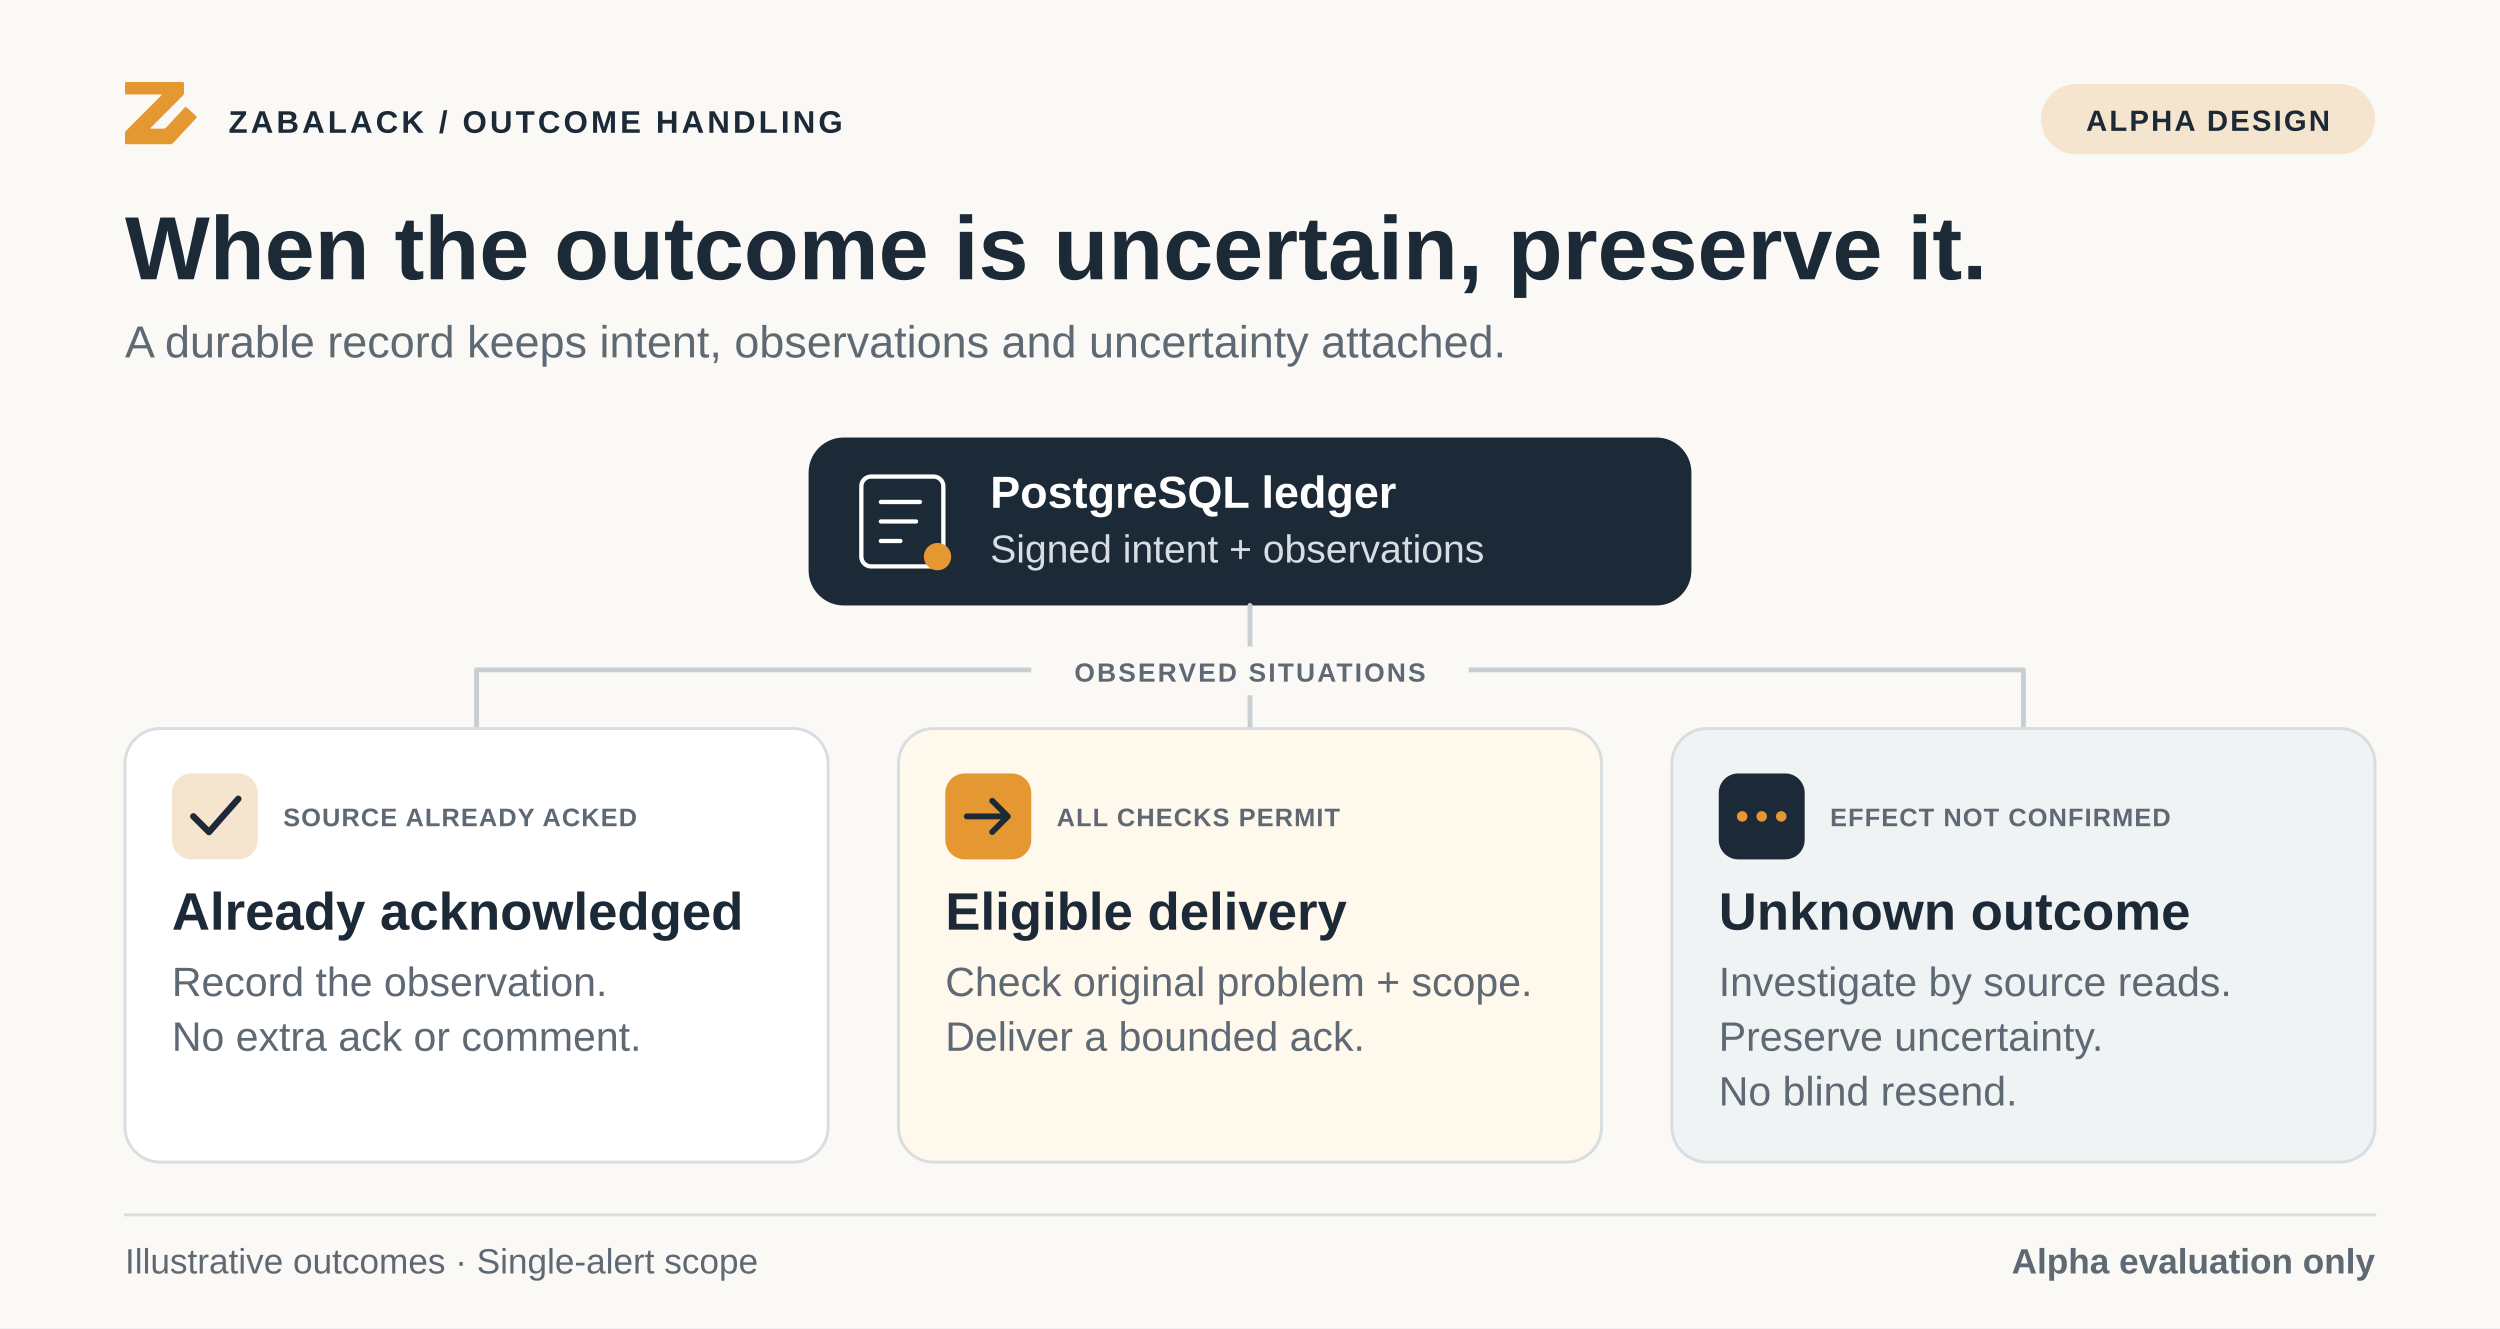
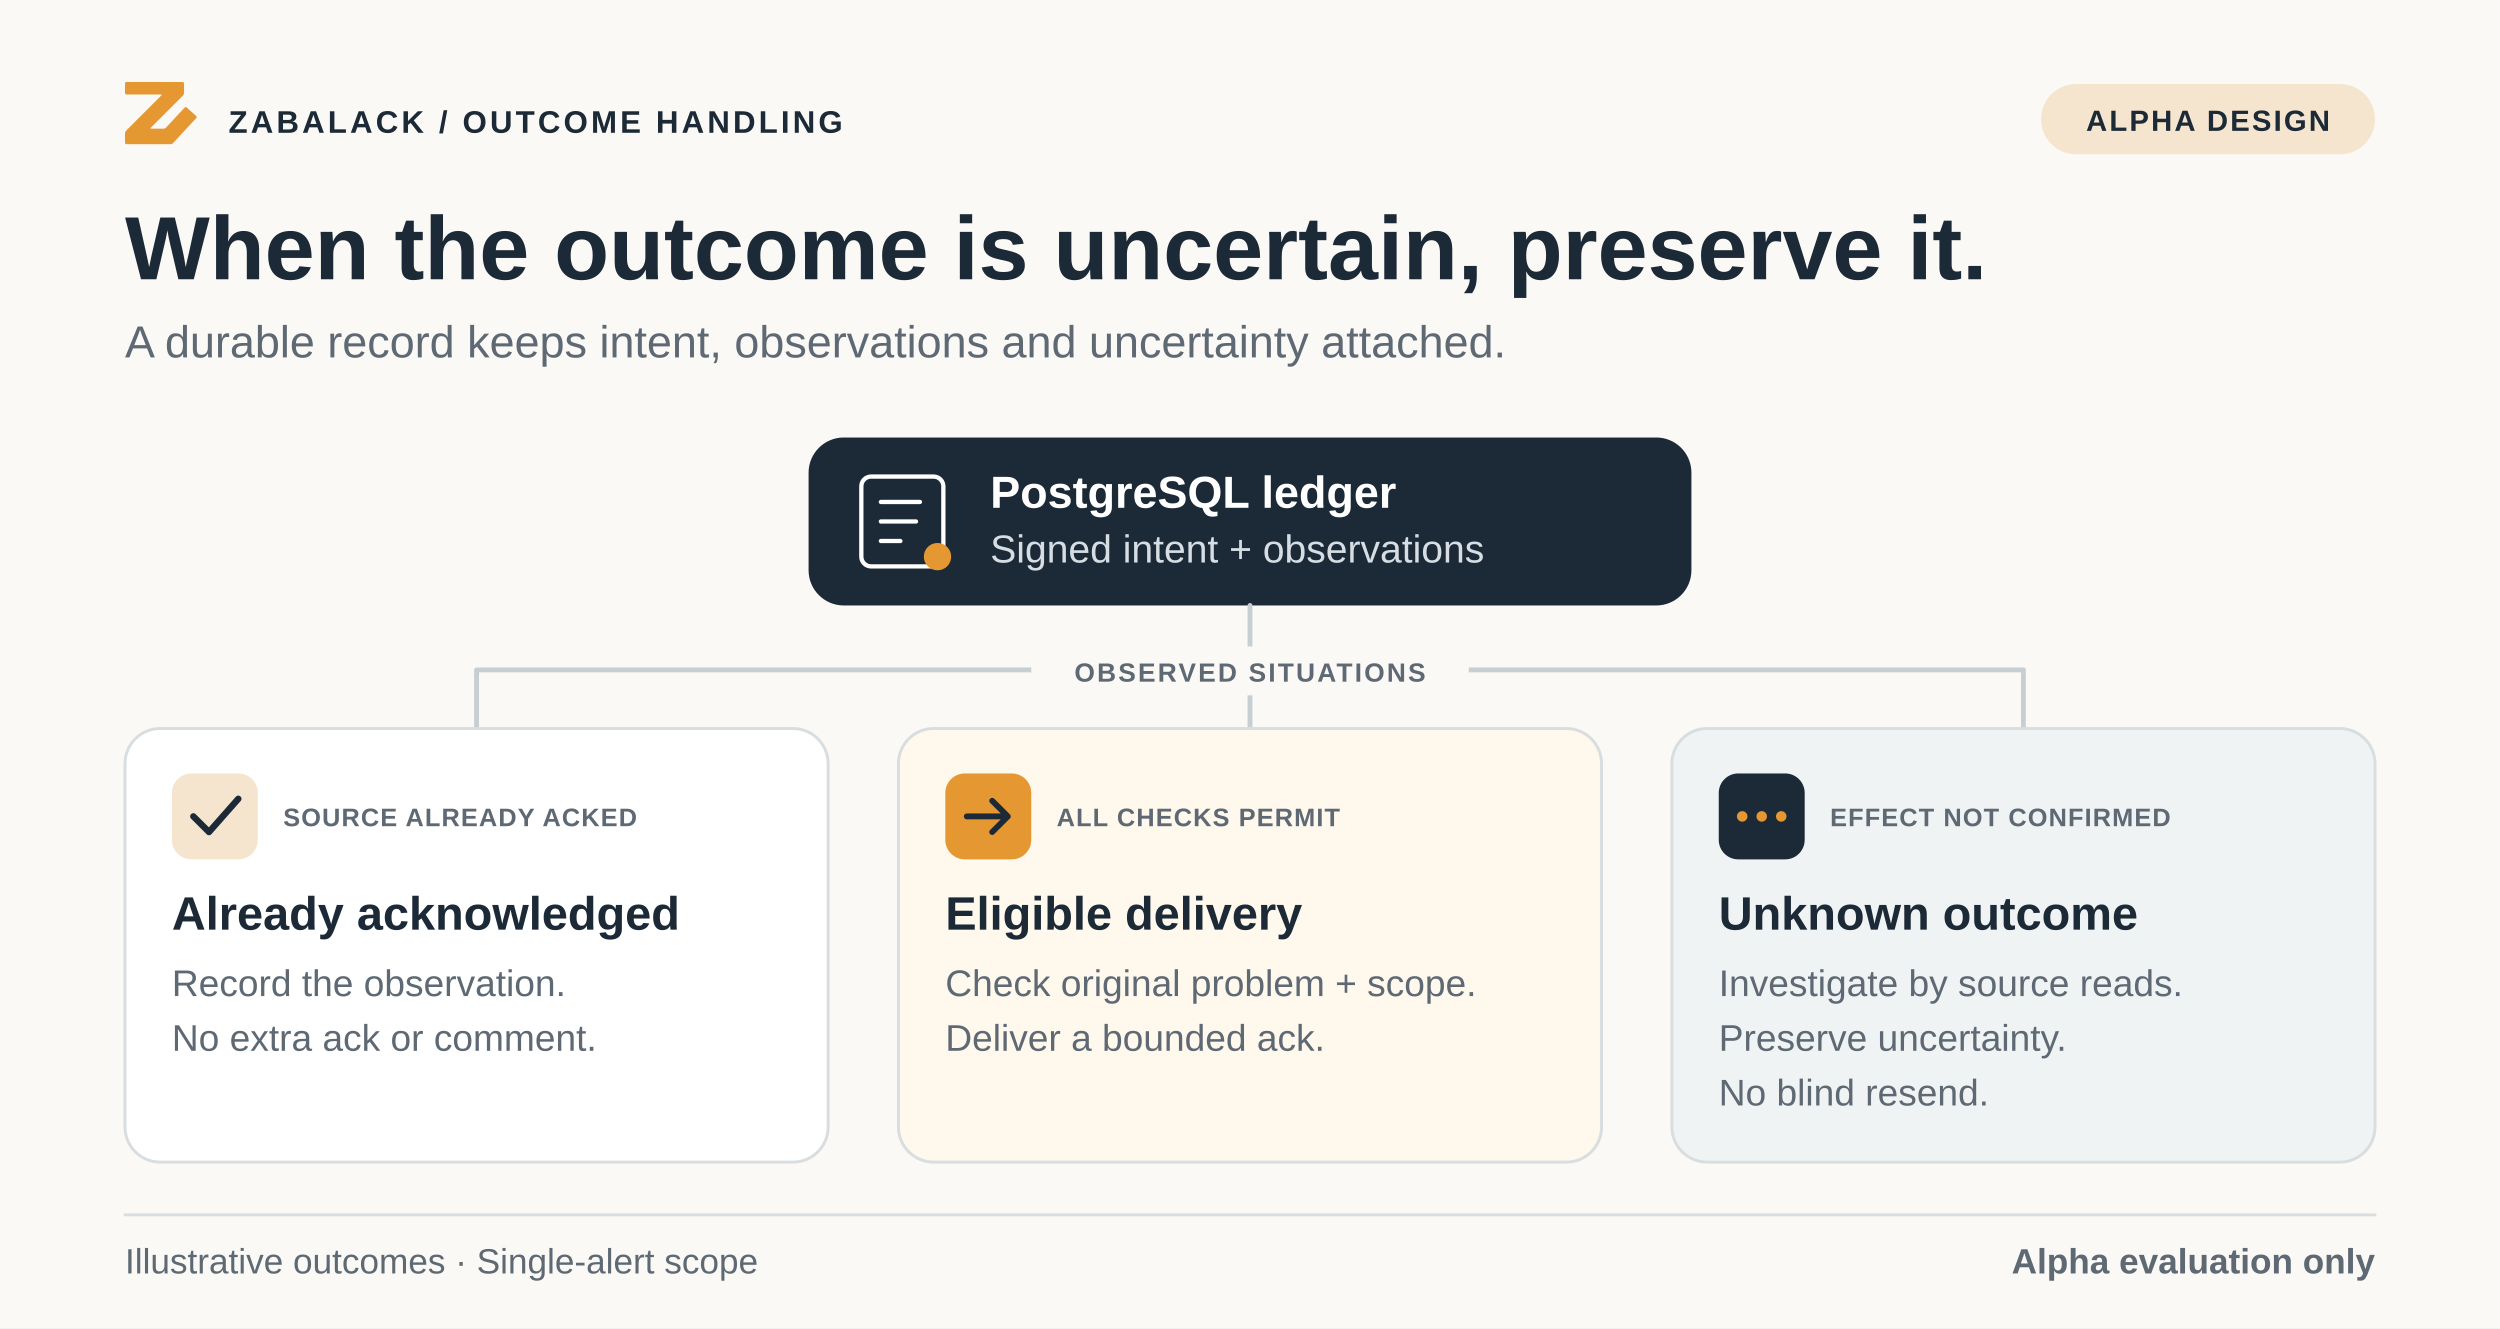
<svg xmlns="http://www.w3.org/2000/svg" width="1280" height="680" viewBox="0 0 1280 680" role="img" aria-labelledby="diagram-title diagram-description">
  <rect x="0" y="0" width="1280" height="680" rx="0" fill="#FAF9F6" />
  <g aria-hidden="true" transform="translate(64 42) scale(0.09946237) translate(0 0)">
    <path d="M0.000 8.000Q0.000 0.000 8.000 0.000L296.000 0.000Q304.000 0.000 304.000 8.000L304.000 56.000Q304.000 64.000 298.343 69.657L133.657 234.343Q128.000 240.000 136.000 240.000L198.000 240.000Q206.000 240.000 211.448 234.141L306.552 131.859Q312.000 126.000 317.946 131.352L366.054 174.648Q372.000 180.000 366.556 185.862L247.444 314.138Q242.000 320.000 234.000 320.000L8.000 320.000Q0.000 320.000 0.000 312.000L0.000 264.000Q0.000 256.000 5.657 250.343L186.343 69.657Q192.000 64.000 184.000 64.000L8.000 64.000Q0.000 64.000 0.000 56.000Z" fill="#E59732" />
  </g>
  <text x="117" y="68" font-family="Arial, Helvetica, sans-serif" font-size="16" fill="#1C2936" font-weight="700" text-anchor="start" letter-spacing="1.6">ZABALACK / OUTCOME HANDLING</text>
  <rect x="1045" y="43" width="171" height="36" rx="18" fill="#F5E5CF" />
  <text x="1130.5" y="67" font-family="Arial, Helvetica, sans-serif" font-size="15" fill="#1C2936" font-weight="700" text-anchor="middle" letter-spacing="1.1">ALPHA DESIGN</text>
  <text x="64" y="143" font-family="Arial, Helvetica, sans-serif" font-size="46" fill="#1C2936" font-weight="700" text-anchor="start">When the outcome is uncertain, preserve it.</text>
  <text x="64" y="183" font-family="Arial, Helvetica, sans-serif" font-size="23" fill="#5E6974" font-weight="400" text-anchor="start">A durable record keeps intent, observations and uncertainty attached.</text>
  <rect x="414" y="224" width="452" height="86" rx="18" fill="#1C2936" />
  <rect x="441" y="244" width="42" height="46" rx="5" fill="none" stroke="#FFFFFF" stroke-width="2.2" />
  <path d="M451 257H471M451 267H469M451 277H461" fill="none" stroke="#FFFFFF" stroke-width="2.2" stroke-linecap="round" stroke-linejoin="round" />
  <circle cx="480" cy="285" r="7" fill="#E59732" />
  <text x="507" y="260" font-family="Arial, Helvetica, sans-serif" font-size="23" fill="#FFFFFF" font-weight="700" text-anchor="start">PostgreSQL ledger</text>
  <text x="507" y="288" font-family="Arial, Helvetica, sans-serif" font-size="20" fill="#D6DEE4" font-weight="400" text-anchor="start">Signed intent + observations</text>
  <path d="M640 310V343M244 373V343H1036V373M640 343V373" fill="none" stroke="#C8CFD3" stroke-width="2.5" stroke-linecap="round" stroke-linejoin="round" />
  <rect x="528" y="331" width="224" height="25" rx="0" fill="#FAF9F6" />
  <text x="640" y="349" font-family="Arial, Helvetica, sans-serif" font-size="13.5" fill="#5E6974" font-weight="700" text-anchor="middle" letter-spacing="1.1">OBSERVED SITUATIONS</text>
  <rect x="64" y="373" width="360" height="222" rx="18" fill="#FFFFFF" stroke="#D8DDDF" stroke-width="1.5" />
  <rect x="88" y="396" width="44" height="44" rx="10" fill="#F5E5CF" />
  <path d="M99 418l8 8 15-17" fill="none" stroke="#1C2936" stroke-width="3.3" stroke-linecap="round" stroke-linejoin="round" />
  <text x="145" y="423" font-family="Arial, Helvetica, sans-serif" font-size="13" fill="#5E6974" font-weight="700" text-anchor="start" letter-spacing="0.55">SOURCE ALREADY ACKED</text>
-   <text x="88" y="476" font-family="Arial, Helvetica, sans-serif" font-size="27" fill="#1C2936" font-weight="700" text-anchor="start">Already acknowledged</text>
-   <text x="88" y="510" font-family="Arial, Helvetica, sans-serif" font-size="21" fill="#5E6974" font-weight="400" text-anchor="start">Record the observation.</text>
-   <text x="88" y="538" font-family="Arial, Helvetica, sans-serif" font-size="21" fill="#5E6974" font-weight="400" text-anchor="start">No extra ack or comment.</text>
+   <text x="88" y="476" font-family="Arial, Helvetica, sans-serif" font-size="24" fill="#1C2936" font-weight="700" text-anchor="start">Already acknowledged</text>
+   <text x="88" y="510" font-family="Arial, Helvetica, sans-serif" font-size="19" fill="#5E6974" font-weight="400" text-anchor="start">Record the observation.</text>
+   <text x="88" y="538" font-family="Arial, Helvetica, sans-serif" font-size="19" fill="#5E6974" font-weight="400" text-anchor="start">No extra ack or comment.</text>
  <rect x="460" y="373" width="360" height="222" rx="18" fill="#FFF8EC" stroke="#D8DDDF" stroke-width="1.5" />
  <rect x="484" y="396" width="44" height="44" rx="10" fill="#E59732" />
  <path d="M495 418H516M508 410l8 8-8 8" fill="none" stroke="#1C2936" stroke-width="3" stroke-linecap="round" stroke-linejoin="round" />
  <text x="541" y="423" font-family="Arial, Helvetica, sans-serif" font-size="13" fill="#5E6974" font-weight="700" text-anchor="start" letter-spacing="0.55">ALL CHECKS PERMIT</text>
-   <text x="484" y="476" font-family="Arial, Helvetica, sans-serif" font-size="27" fill="#1C2936" font-weight="700" text-anchor="start">Eligible delivery</text>
-   <text x="484" y="510" font-family="Arial, Helvetica, sans-serif" font-size="21" fill="#5E6974" font-weight="400" text-anchor="start">Check original problem + scope.</text>
-   <text x="484" y="538" font-family="Arial, Helvetica, sans-serif" font-size="21" fill="#5E6974" font-weight="400" text-anchor="start">Deliver a bounded ack.</text>
+   <text x="484" y="476" font-family="Arial, Helvetica, sans-serif" font-size="24" fill="#1C2936" font-weight="700" text-anchor="start">Eligible delivery</text>
+   <text x="484" y="510" font-family="Arial, Helvetica, sans-serif" font-size="19" fill="#5E6974" font-weight="400" text-anchor="start">Check original problem + scope.</text>
+   <text x="484" y="538" font-family="Arial, Helvetica, sans-serif" font-size="19" fill="#5E6974" font-weight="400" text-anchor="start">Deliver a bounded ack.</text>
  <rect x="856" y="373" width="360" height="222" rx="18" fill="#F0F3F4" stroke="#D8DDDF" stroke-width="1.5" />
  <rect x="880" y="396" width="44" height="44" rx="10" fill="#1C2936" />
  <circle cx="892" cy="418" r="2.7" fill="#E59732" />
  <circle cx="902" cy="418" r="2.7" fill="#E59732" />
  <circle cx="912" cy="418" r="2.7" fill="#E59732" />
  <text x="937" y="423" font-family="Arial, Helvetica, sans-serif" font-size="13" fill="#5E6974" font-weight="700" text-anchor="start" letter-spacing="0.55">EFFECT NOT CONFIRMED</text>
-   <text x="880" y="476" font-family="Arial, Helvetica, sans-serif" font-size="27" fill="#1C2936" font-weight="700" text-anchor="start">Unknown outcome</text>
-   <text x="880" y="510" font-family="Arial, Helvetica, sans-serif" font-size="21" fill="#5E6974" font-weight="400" text-anchor="start">Investigate by source reads.</text>
-   <text x="880" y="538" font-family="Arial, Helvetica, sans-serif" font-size="21" fill="#5E6974" font-weight="400" text-anchor="start">Preserve uncertainty.</text>
-   <text x="880" y="566" font-family="Arial, Helvetica, sans-serif" font-size="21" fill="#5E6974" font-weight="400" text-anchor="start">No blind resend.</text>
+   <text x="880" y="476" font-family="Arial, Helvetica, sans-serif" font-size="24" fill="#1C2936" font-weight="700" text-anchor="start">Unknown outcome</text>
+   <text x="880" y="510" font-family="Arial, Helvetica, sans-serif" font-size="19" fill="#5E6974" font-weight="400" text-anchor="start">Investigate by source reads.</text>
+   <text x="880" y="538" font-family="Arial, Helvetica, sans-serif" font-size="19" fill="#5E6974" font-weight="400" text-anchor="start">Preserve uncertainty.</text>
+   <text x="880" y="566" font-family="Arial, Helvetica, sans-serif" font-size="19" fill="#5E6974" font-weight="400" text-anchor="start">No blind resend.</text>
  <path d="M64 622H1216" fill="none" stroke="#D8DDDF" stroke-width="1.5" stroke-linecap="round" stroke-linejoin="round" />
  <text x="64" y="652" font-family="Arial, Helvetica, sans-serif" font-size="18" fill="#5E6974" font-weight="400" text-anchor="start">Illustrative outcomes · Single-alert scope</text>
  <text x="1216" y="652" font-family="Arial, Helvetica, sans-serif" font-size="18" fill="#5E6974" font-weight="700" text-anchor="end">Alpha evaluation only</text>
</svg>
